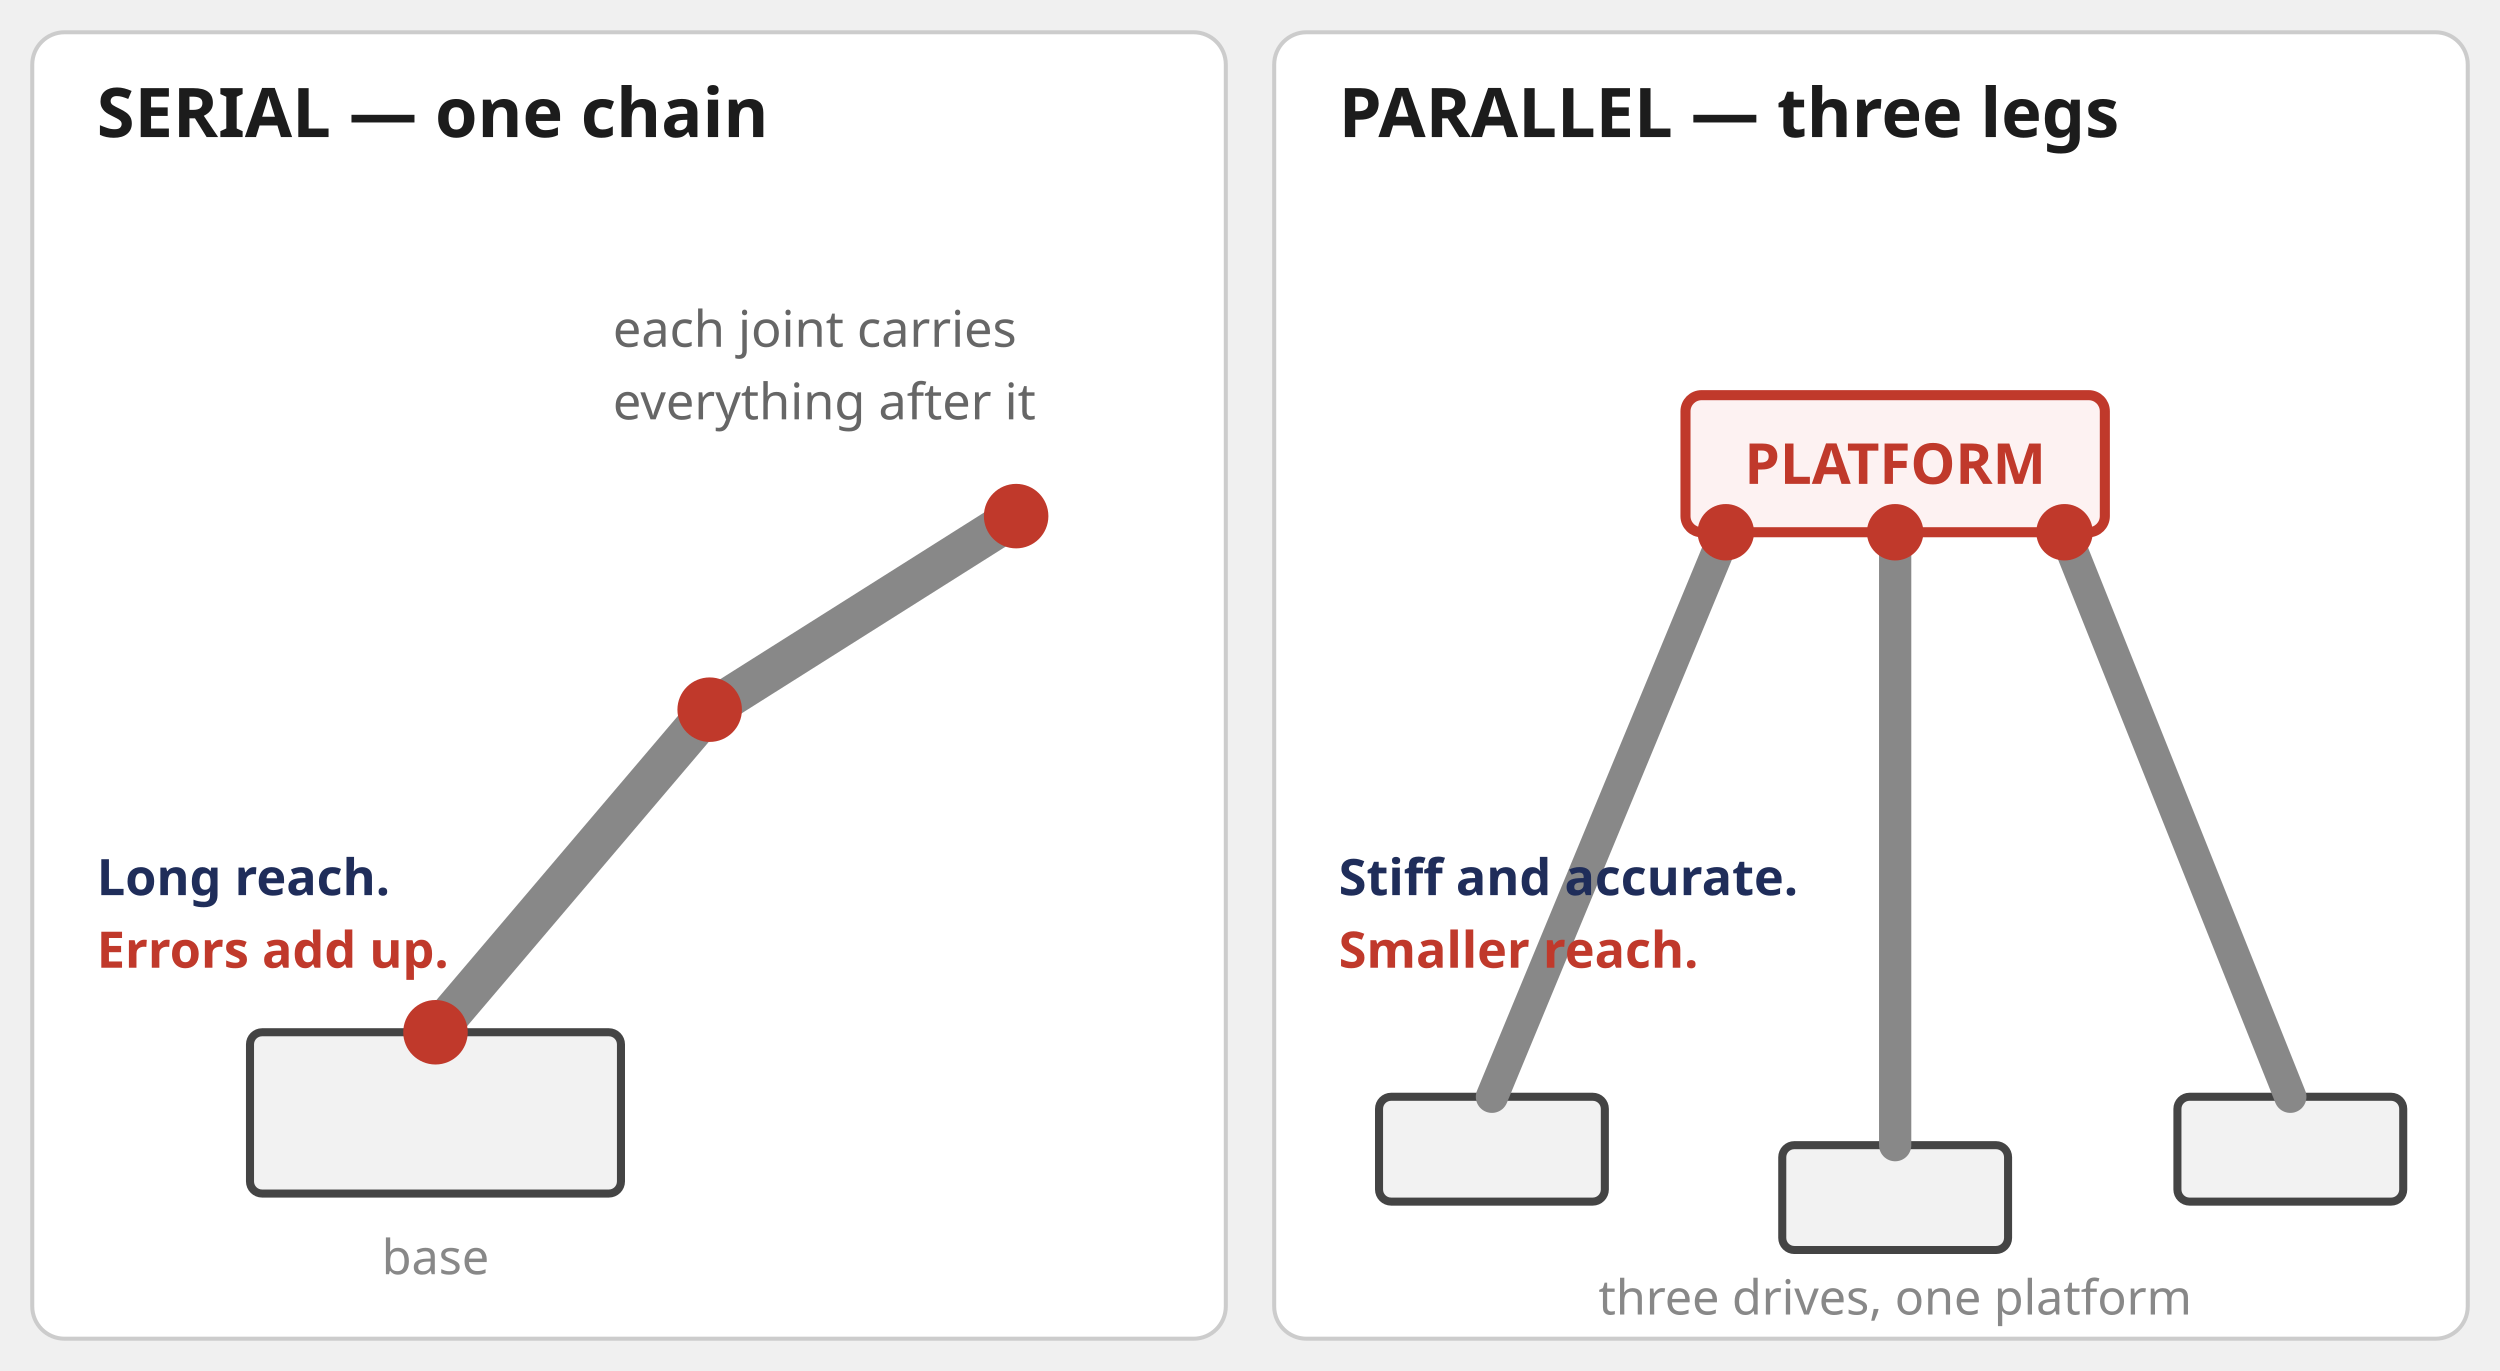
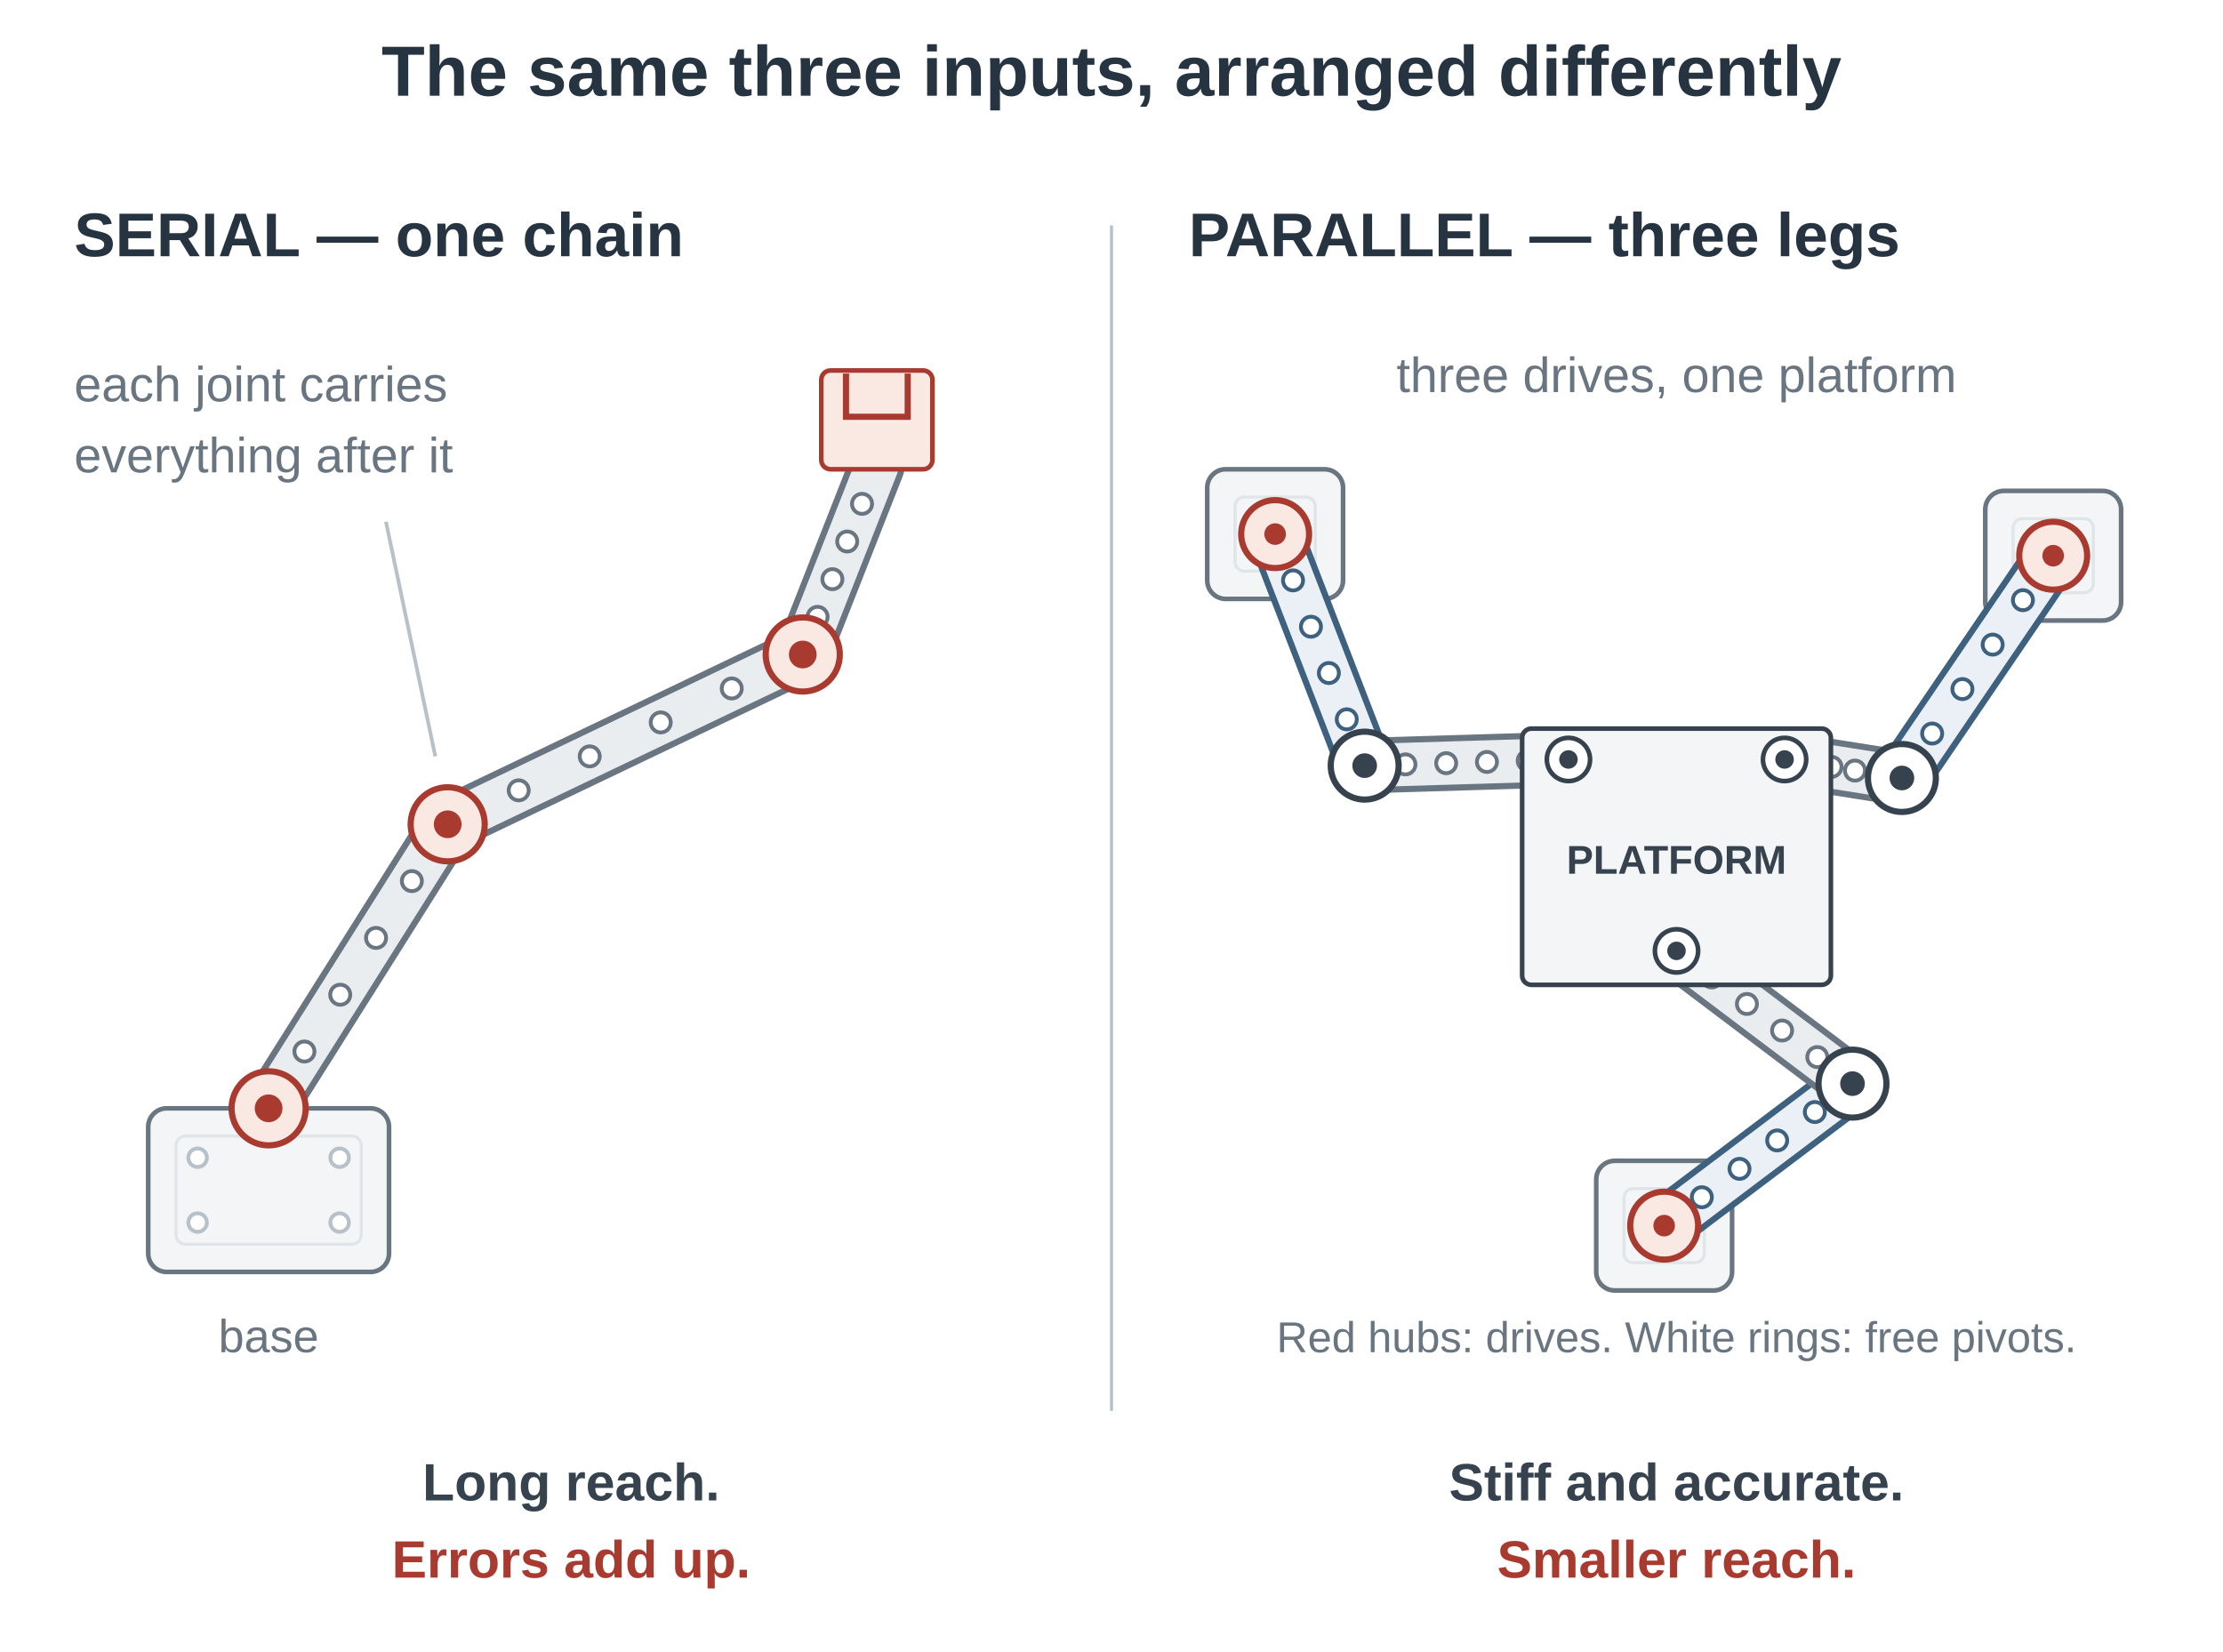
- <svg xmlns="http://www.w3.org/2000/svg" viewBox="0 0 620 340" role="img" aria-label="Two machine layouts compared. On the left, a serial arm where each joint carries the next in a single chain. On the right, a parallel mechanism where three separate legs all attach to one platform.">
-   <rect x="8" y="8" width="296" height="324" rx="8" fill="#fff" stroke="#CCC" />
-   <text x="24" y="34" font-family="'Barlow Condensed',sans-serif" font-size="17" font-weight="700" fill="#1C1C1C">SERIAL — one chain</text>
-   <rect x="62" y="256" width="92" height="40" rx="3" fill="#F2F2F2" stroke="#444" stroke-width="2" />
-   <line x1="108" y1="256" x2="176" y2="176" stroke="#888" stroke-width="10" stroke-linecap="round" />
-   <line x1="176" y1="176" x2="252" y2="128" stroke="#888" stroke-width="10" stroke-linecap="round" />
-   <circle cx="108" cy="256" r="8" fill="#C0392B" />
-   <circle cx="176" cy="176" r="8" fill="#C0392B" />
-   <circle cx="252" cy="128" r="8" fill="#C0392B" />
-   <text x="108" y="316" text-anchor="middle" font-family="'Barlow',sans-serif" font-size="12" fill="#888">base</text>
-   <text x="152" y="86" font-family="'Barlow',sans-serif" font-size="12.5" fill="#666">each joint carries</text>
-   <text x="152" y="104" font-family="'Barlow',sans-serif" font-size="12.5" fill="#666">everything after it</text>
-   <text x="24" y="222" font-family="'Barlow',sans-serif" font-size="12.5" font-weight="600" fill="#1F2D5A">Long reach.</text>
-   <text x="24" y="240" font-family="'Barlow',sans-serif" font-size="12.5" font-weight="600" fill="#C0392B">Errors add up.</text>
-   <rect x="316" y="8" width="296" height="324" rx="8" fill="#fff" stroke="#CCC" />
-   <text x="332" y="34" font-family="'Barlow Condensed',sans-serif" font-size="17" font-weight="700" fill="#1C1C1C">PARALLEL — three legs</text>
-   <rect x="418" y="98" width="104" height="34" rx="4" fill="#FDF2F2" stroke="#C0392B" stroke-width="2.5" />
-   <text x="470" y="120" text-anchor="middle" font-family="'Barlow Condensed',sans-serif" font-size="14" font-weight="700" fill="#C0392B">PLATFORM</text>
-   <rect x="342" y="272" width="56" height="26" rx="3" fill="#F2F2F2" stroke="#444" stroke-width="2" />
-   <rect x="442" y="284" width="56" height="26" rx="3" fill="#F2F2F2" stroke="#444" stroke-width="2" />
-   <rect x="540" y="272" width="56" height="26" rx="3" fill="#F2F2F2" stroke="#444" stroke-width="2" />
-   <line x1="370" y1="272" x2="428" y2="132" stroke="#888" stroke-width="8" stroke-linecap="round" />
-   <line x1="470" y1="284" x2="470" y2="132" stroke="#888" stroke-width="8" stroke-linecap="round" />
-   <line x1="568" y1="272" x2="512" y2="132" stroke="#888" stroke-width="8" stroke-linecap="round" />
-   <circle cx="428" cy="132" r="7" fill="#C0392B" />
-   <circle cx="470" cy="132" r="7" fill="#C0392B" />
-   <circle cx="512" cy="132" r="7" fill="#C0392B" />
-   <text x="470" y="326" text-anchor="middle" font-family="'Barlow',sans-serif" font-size="12" fill="#888">three drives, one platform</text>
-   <text x="332" y="222" font-family="'Barlow',sans-serif" font-size="12.5" font-weight="600" fill="#1F2D5A">Stiff and accurate.</text>
-   <text x="332" y="240" font-family="'Barlow',sans-serif" font-size="12.5" font-weight="600" fill="#C0392B">Smaller reach.</text>
+ <svg xmlns="http://www.w3.org/2000/svg" viewBox="0 0 720 535" role="img" aria-labelledby="serial-parallel-title serial-parallel-description">
+   <rect width="720" height="535" fill="#fff" />
+   <g font-family="Barlow, Arial, sans-serif" fill="#263340" font-size="16">
+     <text x="360" y="31" font-size="23" fill="#263340" text-anchor="middle" font-weight="600">The same three inputs, arranged differently</text>
+     <path d="M360 73V457" fill="none" stroke="#b7c1c9" stroke-width="1" />
+     <text x="24" y="83" font-size="20" fill="#263340" font-weight="600">SERIAL — one chain</text>
+     <text x="385" y="83" font-size="20" fill="#263340" font-weight="600">PARALLEL — three legs</text>
+     <rect x="48" y="359" width="78" height="53" rx="6" fill="#f3f5f6" stroke="#697580" stroke-width="1.5" />
+     <rect x="57" y="368" width="60" height="35" rx="3" fill="none" stroke="#e0e5e8" />
+     <circle cx="64" cy="375" r="3" fill="#fff" stroke="#b7c1c9" stroke-width="1.25" />
+     <circle cx="110" cy="375" r="3" fill="#fff" stroke="#b7c1c9" stroke-width="1.25" />
+     <circle cx="64" cy="396" r="3" fill="#fff" stroke="#b7c1c9" stroke-width="1.25" />
+     <circle cx="110" cy="396" r="3" fill="#fff" stroke="#b7c1c9" stroke-width="1.25" />
+     <path d="M87 359 145 267" fill="none" stroke="#697580" stroke-width="18" stroke-linecap="round" />
+     <path d="M87 359 145 267" fill="none" stroke="#e9edf0" stroke-width="14" stroke-linecap="round" />
+     <circle cx="98.6" cy="340.6" r="3.25" fill="#fff" stroke="#697580" stroke-width="1.25" />
+     <circle cx="110.2" cy="322.2" r="3.25" fill="#fff" stroke="#697580" stroke-width="1.25" />
+     <circle cx="121.8" cy="303.8" r="3.25" fill="#fff" stroke="#697580" stroke-width="1.25" />
+     <circle cx="133.4" cy="285.4" r="3.25" fill="#fff" stroke="#697580" stroke-width="1.25" />
+     <path d="M145 267 260 212" fill="none" stroke="#697580" stroke-width="18" stroke-linecap="round" />
+     <path d="M145 267 260 212" fill="none" stroke="#e9edf0" stroke-width="14" stroke-linecap="round" />
+     <circle cx="168" cy="256" r="3.25" fill="#fff" stroke="#697580" stroke-width="1.25" />
+     <circle cx="191" cy="245" r="3.25" fill="#fff" stroke="#697580" stroke-width="1.25" />
+     <circle cx="214" cy="234" r="3.25" fill="#fff" stroke="#697580" stroke-width="1.25" />
+     <circle cx="237" cy="223" r="3.25" fill="#fff" stroke="#697580" stroke-width="1.25" />
+     <path d="M260 212 284 151" fill="none" stroke="#697580" stroke-width="18" stroke-linecap="round" />
+     <path d="M260 212 284 151" fill="none" stroke="#e9edf0" stroke-width="14" stroke-linecap="round" />
+     <circle cx="264.8" cy="199.8" r="3.25" fill="#fff" stroke="#697580" stroke-width="1.25" />
+     <circle cx="269.6" cy="187.6" r="3.25" fill="#fff" stroke="#697580" stroke-width="1.25" />
+     <circle cx="274.4" cy="175.4" r="3.25" fill="#fff" stroke="#697580" stroke-width="1.25" />
+     <circle cx="279.2" cy="163.2" r="3.25" fill="#fff" stroke="#697580" stroke-width="1.25" />
+     <rect x="266" y="120" width="36" height="32" rx="3" fill="#fae8e3" stroke="#a83a30" stroke-width="1.5" />
+     <path d="M274 121V135H294V121" fill="none" stroke="#a83a30" stroke-width="2" />
+     <circle cx="87" cy="359" r="12" fill="#fae8e3" stroke="#a83a30" stroke-width="2" />
+     <circle cx="87" cy="359" r="4" fill="#a83a30" stroke="#a83a30" stroke-width="1" />
+     <circle cx="145" cy="267" r="12" fill="#fae8e3" stroke="#a83a30" stroke-width="2" />
+     <circle cx="145" cy="267" r="4" fill="#a83a30" stroke="#a83a30" stroke-width="1" />
+     <circle cx="260" cy="212" r="12" fill="#fae8e3" stroke="#a83a30" stroke-width="2" />
+     <circle cx="260" cy="212" r="4" fill="#a83a30" stroke="#a83a30" stroke-width="1" />
+     <text x="87" y="438" font-size="15" fill="#697580" text-anchor="middle">base</text>
+     <text x="24" y="130" font-size="16" fill="#697580">each joint carries</text>
+     <text x="24" y="153" font-size="16" fill="#697580">everything after it</text>
+     <path d="M125 169 141 245" fill="none" stroke="#b7c1c9" stroke-width="1.2" />
+     <text x="185" y="486" font-size="17" fill="#36434f" text-anchor="middle" font-weight="600">Long reach.</text>
+     <text x="185" y="511" font-size="17" fill="#a83a30" text-anchor="middle" font-weight="600">Errors add up.</text>
+     <rect x="391" y="152" width="44" height="42" rx="6" fill="#f3f5f6" stroke="#697580" stroke-width="1.5" />
+     <rect x="400" y="161" width="26" height="24" rx="3" fill="none" stroke="#e0e5e8" />
+     <circle cx="407" cy="168" r="3" fill="#fff" stroke="#b7c1c9" stroke-width="1.25" />
+     <circle cx="419" cy="168" r="3" fill="#fff" stroke="#b7c1c9" stroke-width="1.25" />
+     <circle cx="407" cy="178" r="3" fill="#fff" stroke="#b7c1c9" stroke-width="1.25" />
+     <circle cx="419" cy="178" r="3" fill="#fff" stroke="#b7c1c9" stroke-width="1.25" />
+     <path d="M413 173 442 248" fill="none" stroke="#3d617e" stroke-width="18" stroke-linecap="round" />
+     <path d="M413 173 442 248" fill="none" stroke="#eaf0f5" stroke-width="14" stroke-linecap="round" />
+     <circle cx="418.8" cy="188" r="3.25" fill="#fff" stroke="#3d617e" stroke-width="1.25" />
+     <circle cx="424.6" cy="203" r="3.25" fill="#fff" stroke="#3d617e" stroke-width="1.25" />
+     <circle cx="430.4" cy="218" r="3.25" fill="#fff" stroke="#3d617e" stroke-width="1.25" />
+     <circle cx="436.2" cy="233" r="3.25" fill="#fff" stroke="#3d617e" stroke-width="1.25" />
+     <path d="M442 248 508 246" fill="none" stroke="#697580" stroke-width="18" stroke-linecap="round" />
+     <path d="M442 248 508 246" fill="none" stroke="#e9edf0" stroke-width="14" stroke-linecap="round" />
+     <circle cx="455.2" cy="247.6" r="3.25" fill="#fff" stroke="#697580" stroke-width="1.25" />
+     <circle cx="468.4" cy="247.2" r="3.25" fill="#fff" stroke="#697580" stroke-width="1.25" />
+     <circle cx="481.6" cy="246.8" r="3.25" fill="#fff" stroke="#697580" stroke-width="1.25" />
+     <circle cx="494.8" cy="246.4" r="3.25" fill="#fff" stroke="#697580" stroke-width="1.25" />
+     <circle cx="442" cy="248" r="11" fill="#fff" stroke="#36434f" stroke-width="2" />
+     <circle cx="442" cy="248" r="3.5" fill="#36434f" stroke="#36434f" stroke-width="1" />
+     <circle cx="413" cy="173" r="11" fill="#fae8e3" stroke="#a83a30" stroke-width="2" />
+     <circle cx="413" cy="173" r="3" fill="#a83a30" stroke="#a83a30" stroke-width="1" />
+     <rect x="643" y="159" width="44" height="42" rx="6" fill="#f3f5f6" stroke="#697580" stroke-width="1.5" />
+     <rect x="652" y="168" width="26" height="24" rx="3" fill="none" stroke="#e0e5e8" />
+     <circle cx="659" cy="175" r="3" fill="#fff" stroke="#b7c1c9" stroke-width="1.25" />
+     <circle cx="671" cy="175" r="3" fill="#fff" stroke="#b7c1c9" stroke-width="1.25" />
+     <circle cx="659" cy="185" r="3" fill="#fff" stroke="#b7c1c9" stroke-width="1.25" />
+     <circle cx="671" cy="185" r="3" fill="#fff" stroke="#b7c1c9" stroke-width="1.25" />
+     <path d="M665 180 616 252" fill="none" stroke="#3d617e" stroke-width="18" stroke-linecap="round" />
+     <path d="M665 180 616 252" fill="none" stroke="#eaf0f5" stroke-width="14" stroke-linecap="round" />
+     <circle cx="655.2" cy="194.4" r="3.25" fill="#fff" stroke="#3d617e" stroke-width="1.25" />
+     <circle cx="645.4" cy="208.8" r="3.25" fill="#fff" stroke="#3d617e" stroke-width="1.25" />
+     <circle cx="635.6" cy="223.2" r="3.25" fill="#fff" stroke="#3d617e" stroke-width="1.25" />
+     <circle cx="625.8" cy="237.6" r="3.25" fill="#fff" stroke="#3d617e" stroke-width="1.25" />
+     <path d="M616 252 578 246" fill="none" stroke="#697580" stroke-width="18" stroke-linecap="round" />
+     <path d="M616 252 578 246" fill="none" stroke="#e9edf0" stroke-width="14" stroke-linecap="round" />
+     <circle cx="608.4" cy="250.8" r="3.25" fill="#fff" stroke="#697580" stroke-width="1.25" />
+     <circle cx="600.8" cy="249.6" r="3.25" fill="#fff" stroke="#697580" stroke-width="1.25" />
+     <circle cx="593.2" cy="248.4" r="3.25" fill="#fff" stroke="#697580" stroke-width="1.25" />
+     <circle cx="585.6" cy="247.2" r="3.25" fill="#fff" stroke="#697580" stroke-width="1.25" />
+     <circle cx="616" cy="252" r="11" fill="#fff" stroke="#36434f" stroke-width="2" />
+     <circle cx="616" cy="252" r="3.5" fill="#36434f" stroke="#36434f" stroke-width="1" />
+     <circle cx="665" cy="180" r="11" fill="#fae8e3" stroke="#a83a30" stroke-width="2" />
+     <circle cx="665" cy="180" r="3" fill="#a83a30" stroke="#a83a30" stroke-width="1" />
+     <rect x="517" y="376" width="44" height="42" rx="6" fill="#f3f5f6" stroke="#697580" stroke-width="1.5" />
+     <rect x="526" y="385" width="26" height="24" rx="3" fill="none" stroke="#e0e5e8" />
+     <circle cx="533" cy="392" r="3" fill="#fff" stroke="#b7c1c9" stroke-width="1.25" />
+     <circle cx="545" cy="392" r="3" fill="#fff" stroke="#b7c1c9" stroke-width="1.25" />
+     <circle cx="533" cy="402" r="3" fill="#fff" stroke="#b7c1c9" stroke-width="1.25" />
+     <circle cx="545" cy="402" r="3" fill="#fff" stroke="#b7c1c9" stroke-width="1.25" />
+     <path d="M539 397 600 351" fill="none" stroke="#3d617e" stroke-width="18" stroke-linecap="round" />
+     <path d="M539 397 600 351" fill="none" stroke="#eaf0f5" stroke-width="14" stroke-linecap="round" />
+     <circle cx="551.2" cy="387.8" r="3.25" fill="#fff" stroke="#3d617e" stroke-width="1.25" />
+     <circle cx="563.4" cy="378.6" r="3.25" fill="#fff" stroke="#3d617e" stroke-width="1.25" />
+     <circle cx="575.6" cy="369.4" r="3.25" fill="#fff" stroke="#3d617e" stroke-width="1.25" />
+     <circle cx="587.8" cy="360.2" r="3.25" fill="#fff" stroke="#3d617e" stroke-width="1.25" />
+     <path d="M600 351 543 308" fill="none" stroke="#697580" stroke-width="18" stroke-linecap="round" />
+     <path d="M600 351 543 308" fill="none" stroke="#e9edf0" stroke-width="14" stroke-linecap="round" />
+     <circle cx="588.6" cy="342.4" r="3.25" fill="#fff" stroke="#697580" stroke-width="1.25" />
+     <circle cx="577.2" cy="333.8" r="3.25" fill="#fff" stroke="#697580" stroke-width="1.25" />
+     <circle cx="565.8" cy="325.2" r="3.25" fill="#fff" stroke="#697580" stroke-width="1.25" />
+     <circle cx="554.4" cy="316.6" r="3.25" fill="#fff" stroke="#697580" stroke-width="1.25" />
+     <circle cx="600" cy="351" r="11" fill="#fff" stroke="#36434f" stroke-width="2" />
+     <circle cx="600" cy="351" r="3.5" fill="#36434f" stroke="#36434f" stroke-width="1" />
+     <circle cx="539" cy="397" r="11" fill="#fae8e3" stroke="#a83a30" stroke-width="2" />
+     <circle cx="539" cy="397" r="3" fill="#a83a30" stroke="#a83a30" stroke-width="1" />
+     <rect x="493" y="236" width="100" height="83" rx="3" fill="#f3f5f6" stroke="#36434f" stroke-width="1.5" />
+     <circle cx="508" cy="246" r="7" fill="#fff" stroke="#36434f" stroke-width="1.5" />
+     <circle cx="508" cy="246" r="2.5" fill="#36434f" stroke="#36434f" stroke-width="1" />
+     <circle cx="578" cy="246" r="7" fill="#fff" stroke="#36434f" stroke-width="1.5" />
+     <circle cx="578" cy="246" r="2.5" fill="#36434f" stroke="#36434f" stroke-width="1" />
+     <circle cx="543" cy="308" r="7" fill="#fff" stroke="#36434f" stroke-width="1.5" />
+     <circle cx="543" cy="308" r="2.5" fill="#36434f" stroke="#36434f" stroke-width="1" />
+     <text x="543" y="283" font-size="13" fill="#36434f" text-anchor="middle" font-weight="600">PLATFORM</text>
+     <text x="543" y="127" font-size="16" fill="#697580" text-anchor="middle">three drives, one platform</text>
+     <text x="543" y="438" font-size="14" fill="#697580" text-anchor="middle">Red hubs: drives. White rings: free pivots.</text>
+     <text x="543" y="486" font-size="17" fill="#36434f" text-anchor="middle" font-weight="600">Stiff and accurate.</text>
+     <text x="543" y="511" font-size="17" fill="#a83a30" text-anchor="middle" font-weight="600">Smaller reach.</text>
+   </g>
</svg>
